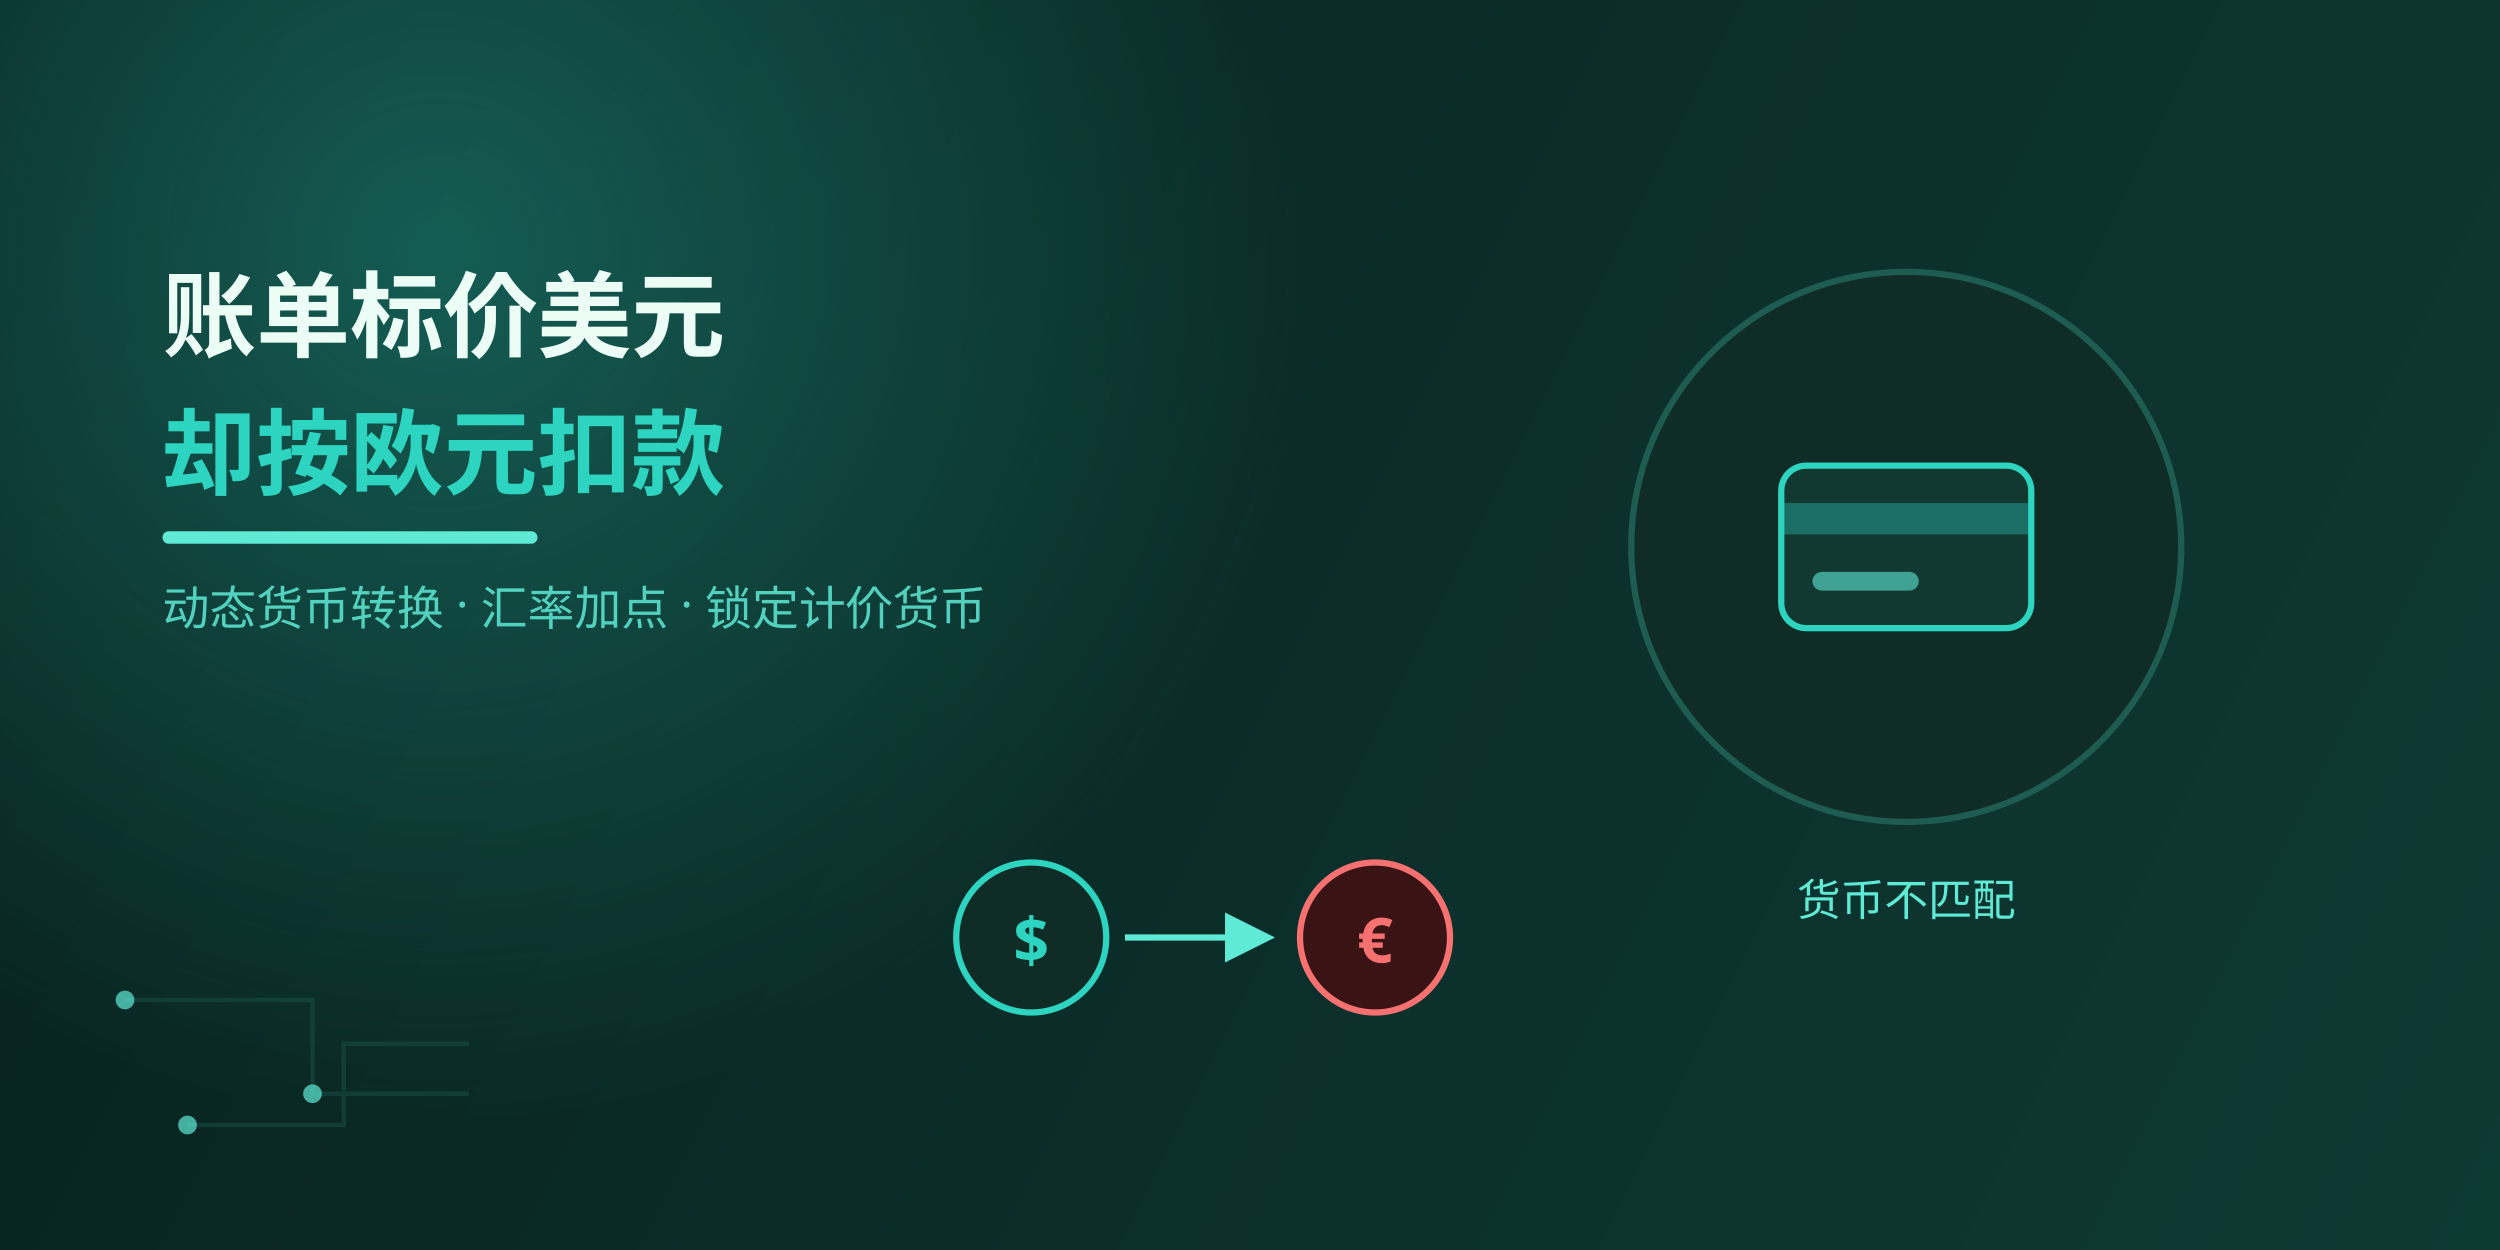
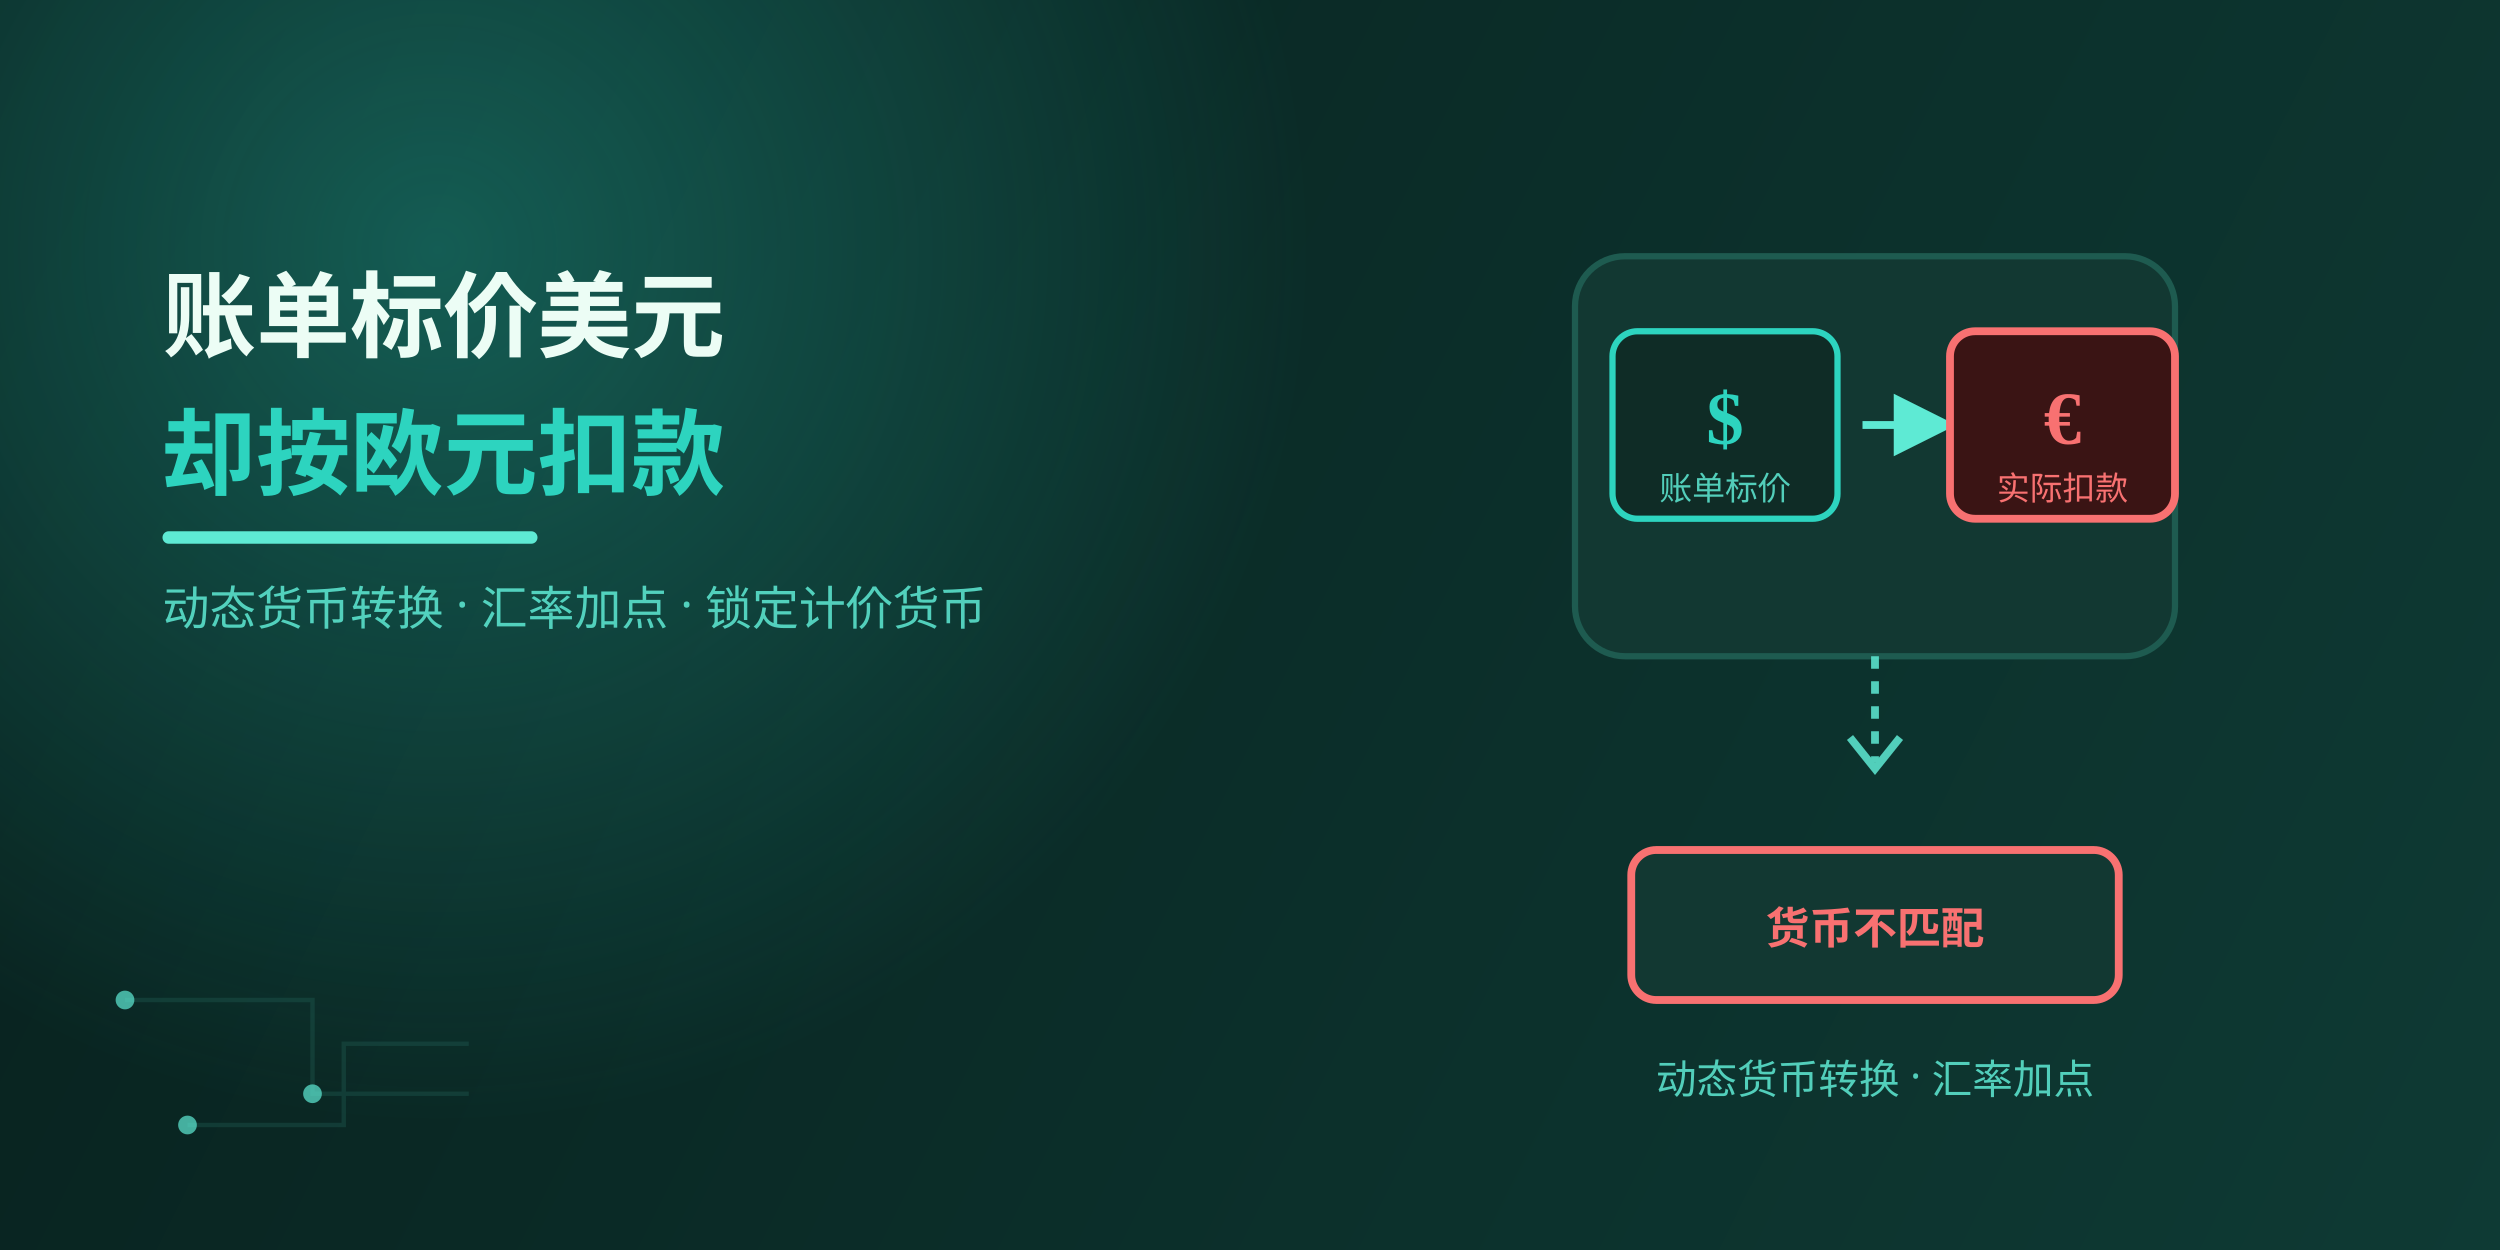
<svg xmlns="http://www.w3.org/2000/svg" viewBox="0 0 800 400" role="img" aria-label="AI 订阅账单货币不匹配 DCC 陷阱封面图">
  <defs>
    <linearGradient id="bgGradCur" x1="0" y1="0" x2="800" y2="400" gradientUnits="userSpaceOnUse">
      <stop offset="0" stop-color="#08201d" />
      <stop offset="1" stop-color="#0e3a34" />
    </linearGradient>
    <radialGradient id="glowCur" cx="140" cy="80" r="280" gradientUnits="userSpaceOnUse">
      <stop offset="0" stop-color="#2dd4bf" stop-opacity="0.32" />
      <stop offset="1" stop-color="#2dd4bf" stop-opacity="0" />
    </radialGradient>
  </defs>
  <rect width="800" height="400" fill="url(#bgGradCur)" />
  <rect width="800" height="400" fill="url(#glowCur)" />
  <g stroke="#1e5b50" stroke-width="1.4" opacity="0.4" fill="none">
    <path d="M40 320 h60 v30 h50" />
    <path d="M60 360 h50 v-26 h40" />
  </g>
  <g fill="#5eead4" opacity="0.7">
    <circle cx="40" cy="320" r="3" />
    <circle cx="100" cy="350" r="3" />
    <circle cx="60" cy="360" r="3" />
  </g>
  <text x="52" y="112" font-family="'PingFang SC','Microsoft YaHei',sans-serif" font-size="30" font-weight="700" fill="#ecfdf5">账单标价美元</text>
  <text x="52" y="156" font-family="'PingFang SC','Microsoft YaHei',sans-serif" font-size="30" font-weight="700" fill="#2dd4bf">却按欧元扣款</text>
  <rect x="52" y="170" width="120" height="4" rx="2" fill="#5eead4" />
  <text x="52" y="200" font-family="'PingFang SC','Microsoft YaHei',sans-serif" font-size="15" font-weight="400" fill="#5eead4" opacity="0.85">动态货币转换 · 汇率加点 · 锁定计价货币</text>
-   <g transform="translate(610,175)">
-     <circle r="88" fill="#0f2c26" stroke="#1e5b50" stroke-width="2" />
-     <rect x="-40" y="-26" width="80" height="52" rx="8" fill="#123832" stroke="#2dd4bf" stroke-width="2" />
-     <rect x="-40" y="-14" width="80" height="10" fill="#2dd4bf" opacity="0.35" />
-     <rect x="-30" y="8" width="34" height="6" rx="3" fill="#5eead4" opacity="0.6" />
-     <text x="0" y="118" text-anchor="middle" font-family="'PingFang SC','Microsoft YaHei',sans-serif" font-size="14" fill="#5eead4">货币不匹配</text>
-   </g>
-   <g font-family="'PingFang SC','Microsoft YaHei',sans-serif" font-weight="700">
-     <circle cx="330" cy="300" r="24" fill="#0f2c26" stroke="#2dd4bf" stroke-width="2" />
-     <text x="330" y="308" text-anchor="middle" font-size="20" fill="#2dd4bf">$</text>
-     <path d="M360 300 h40" stroke="#5eead4" stroke-width="2" marker-end="url(#arrowCur)" />
-     <circle cx="440" cy="300" r="24" fill="#3a1414" stroke="#f87171" stroke-width="2" />
-     <text x="440" y="308" text-anchor="middle" font-size="20" fill="#f87171">€</text>
-   </g>
  <defs>
    <marker id="arrowCur" markerWidth="8" markerHeight="8" refX="4" refY="4" orient="auto">
      <path d="M0 0 L8 4 L0 8 Z" fill="#5eead4" />
    </marker>
  </defs>
+   <g transform="translate(600,146)">
+     <rect x="-96" y="-64" width="192" height="128" rx="16" fill="#123832" stroke="#1e5b50" stroke-width="2" />
+     <rect x="-84" y="-40" width="72" height="60" rx="8" fill="#0f2c26" stroke="#2dd4bf" stroke-width="2" />
+     <text x="-48" y="-4" text-anchor="middle" font-size="24" font-weight="700" fill="#2dd4bf">$</text>
+     <text x="-48" y="14" text-anchor="middle" font-family="'PingFang SC','Microsoft YaHei',sans-serif" font-size="10.5" fill="#5eead4" opacity="0.85">账单标价</text>
+     <path d="M-4 -10 h20" stroke="#5eead4" stroke-width="2.5" marker-end="url(#arrowCur)" />
+     <rect x="24" y="-40" width="72" height="60" rx="8" fill="#3a1414" stroke="#f87171" stroke-width="2.5" />
+     <text x="60" y="-4" text-anchor="middle" font-size="24" font-weight="700" fill="#f87171">€</text>
+     <text x="60" y="14" text-anchor="middle" font-family="'PingFang SC','Microsoft YaHei',sans-serif" font-size="10.5" fill="#f87171">实际扣款</text>
+   </g>
+   <g stroke="#5eead4" stroke-width="2.5" fill="none" opacity="0.85">
+     <path d="M600 210 v34" stroke-dasharray="4 4" />
+     <path d="M592 236 l8 10 l8 -10" fill="none" />
+   </g>
+   <g transform="translate(600,296)">
+     <rect x="-78" y="-24" width="156" height="48" rx="8" fill="#123832" stroke="#f87171" stroke-width="2.5" />
+     <text x="0" y="6" text-anchor="middle" font-family="'PingFang SC','Microsoft YaHei',sans-serif" font-size="14" fill="#f87171" font-weight="700">货币不匹配</text>
+   </g>
+   <text x="600" y="350" text-anchor="middle" font-family="'PingFang SC','Microsoft YaHei',sans-serif" font-size="13" fill="#5eead4" opacity="0.85">动态货币转换 · 汇率加点</text>
</svg>
